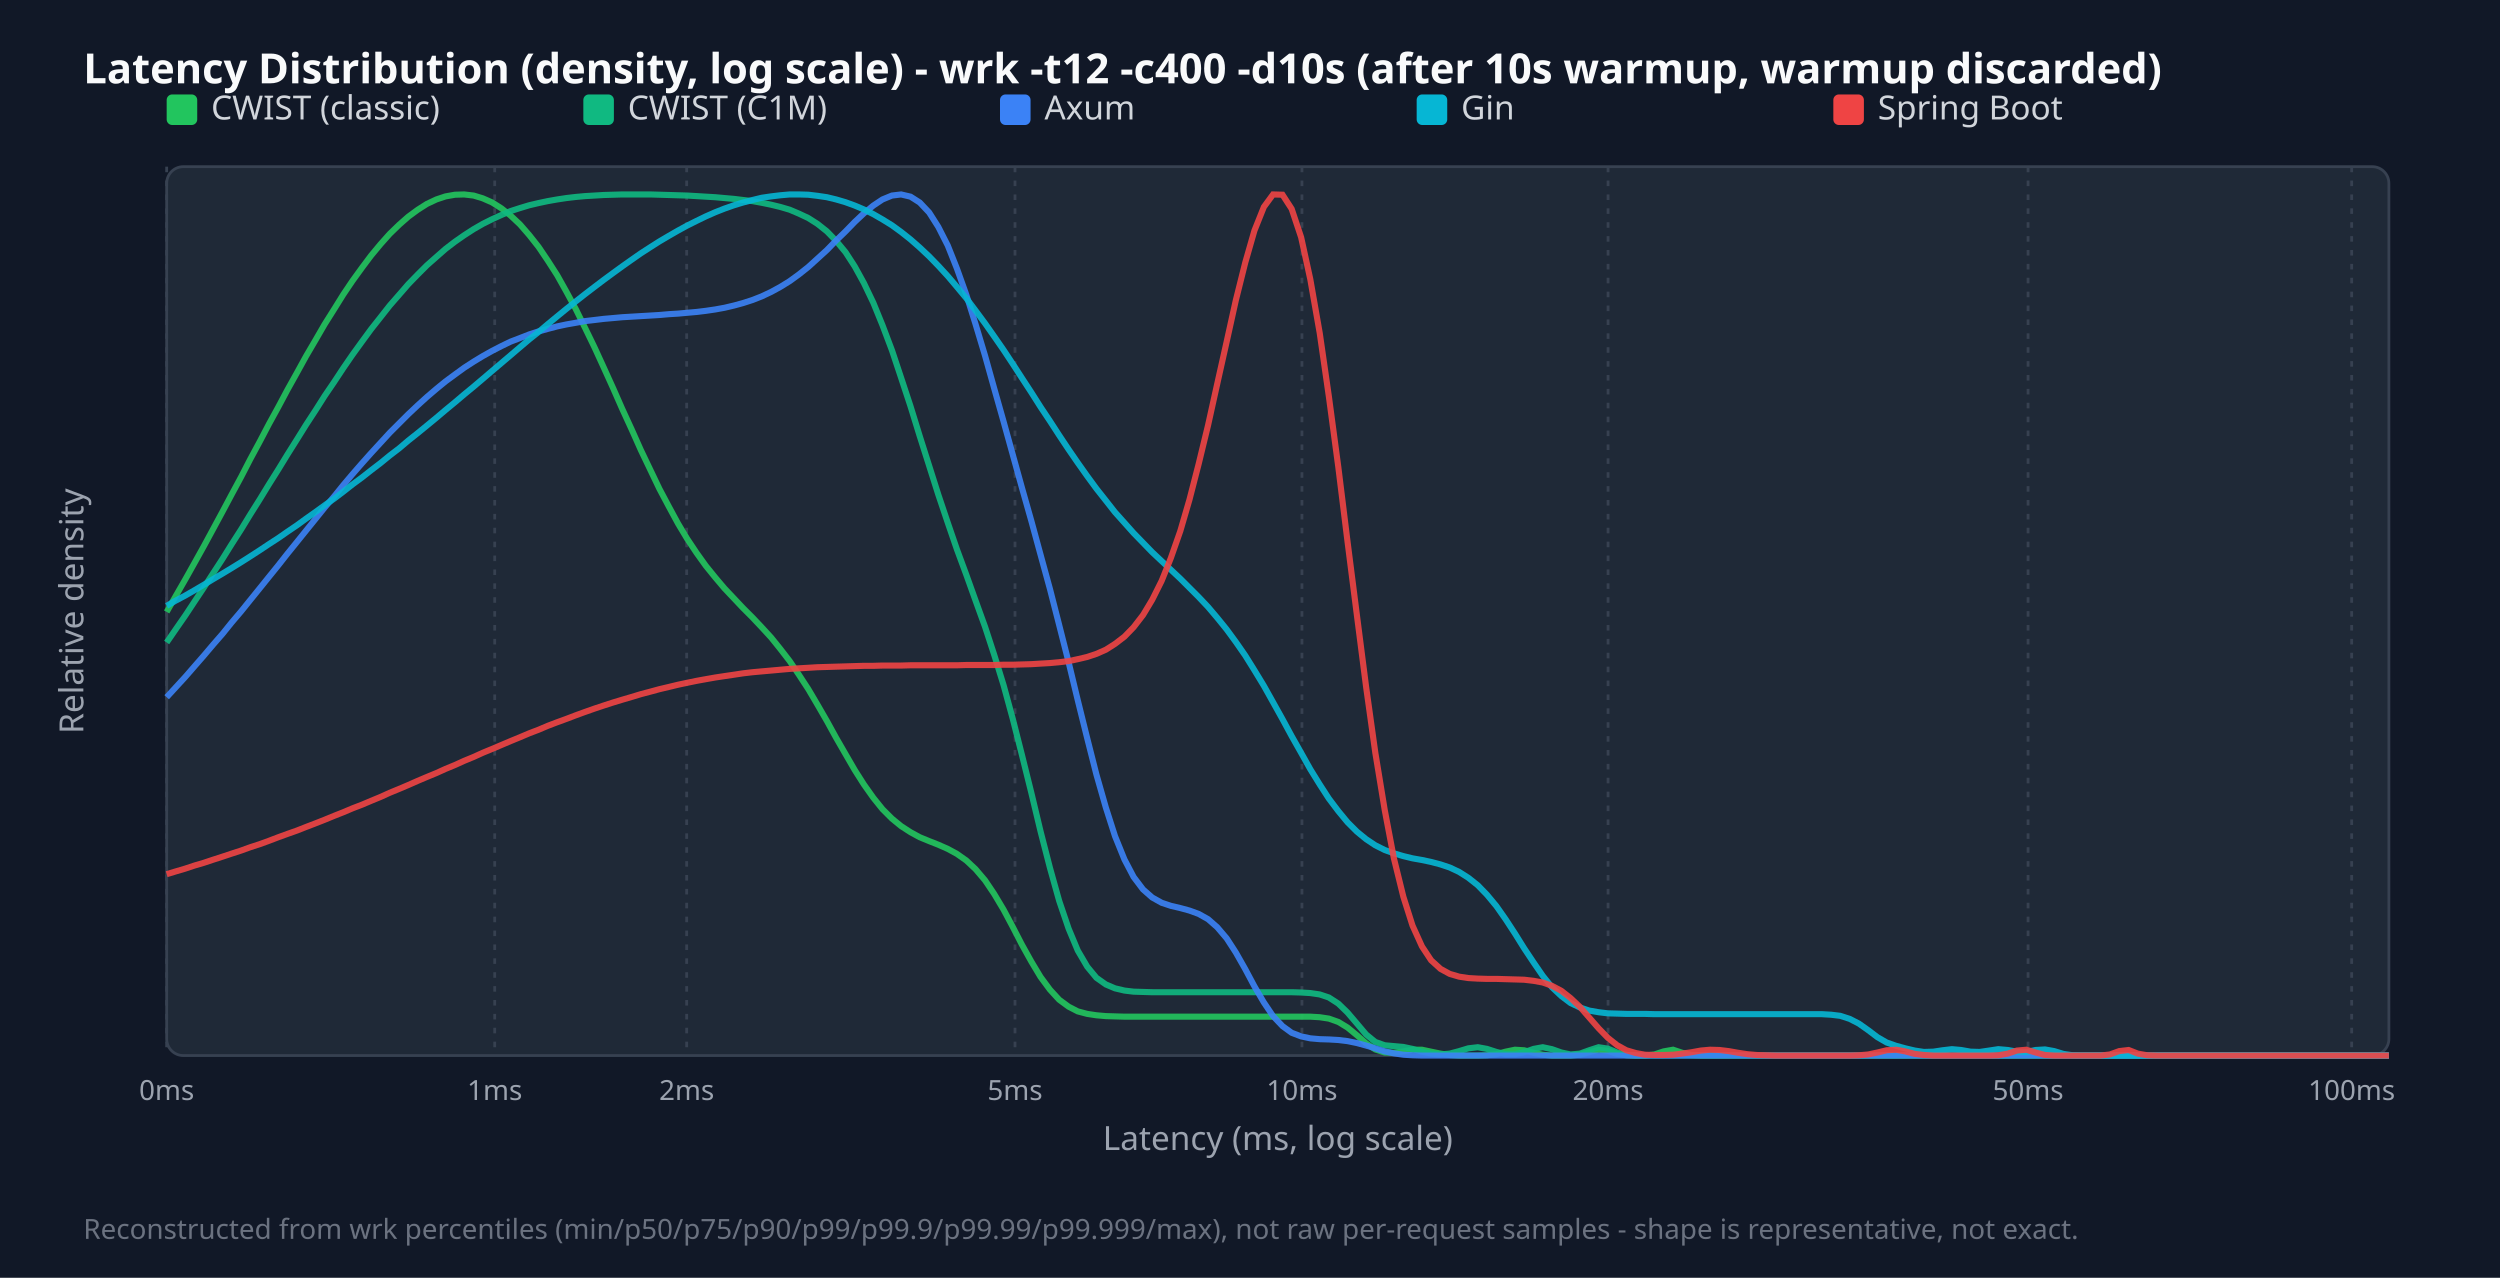
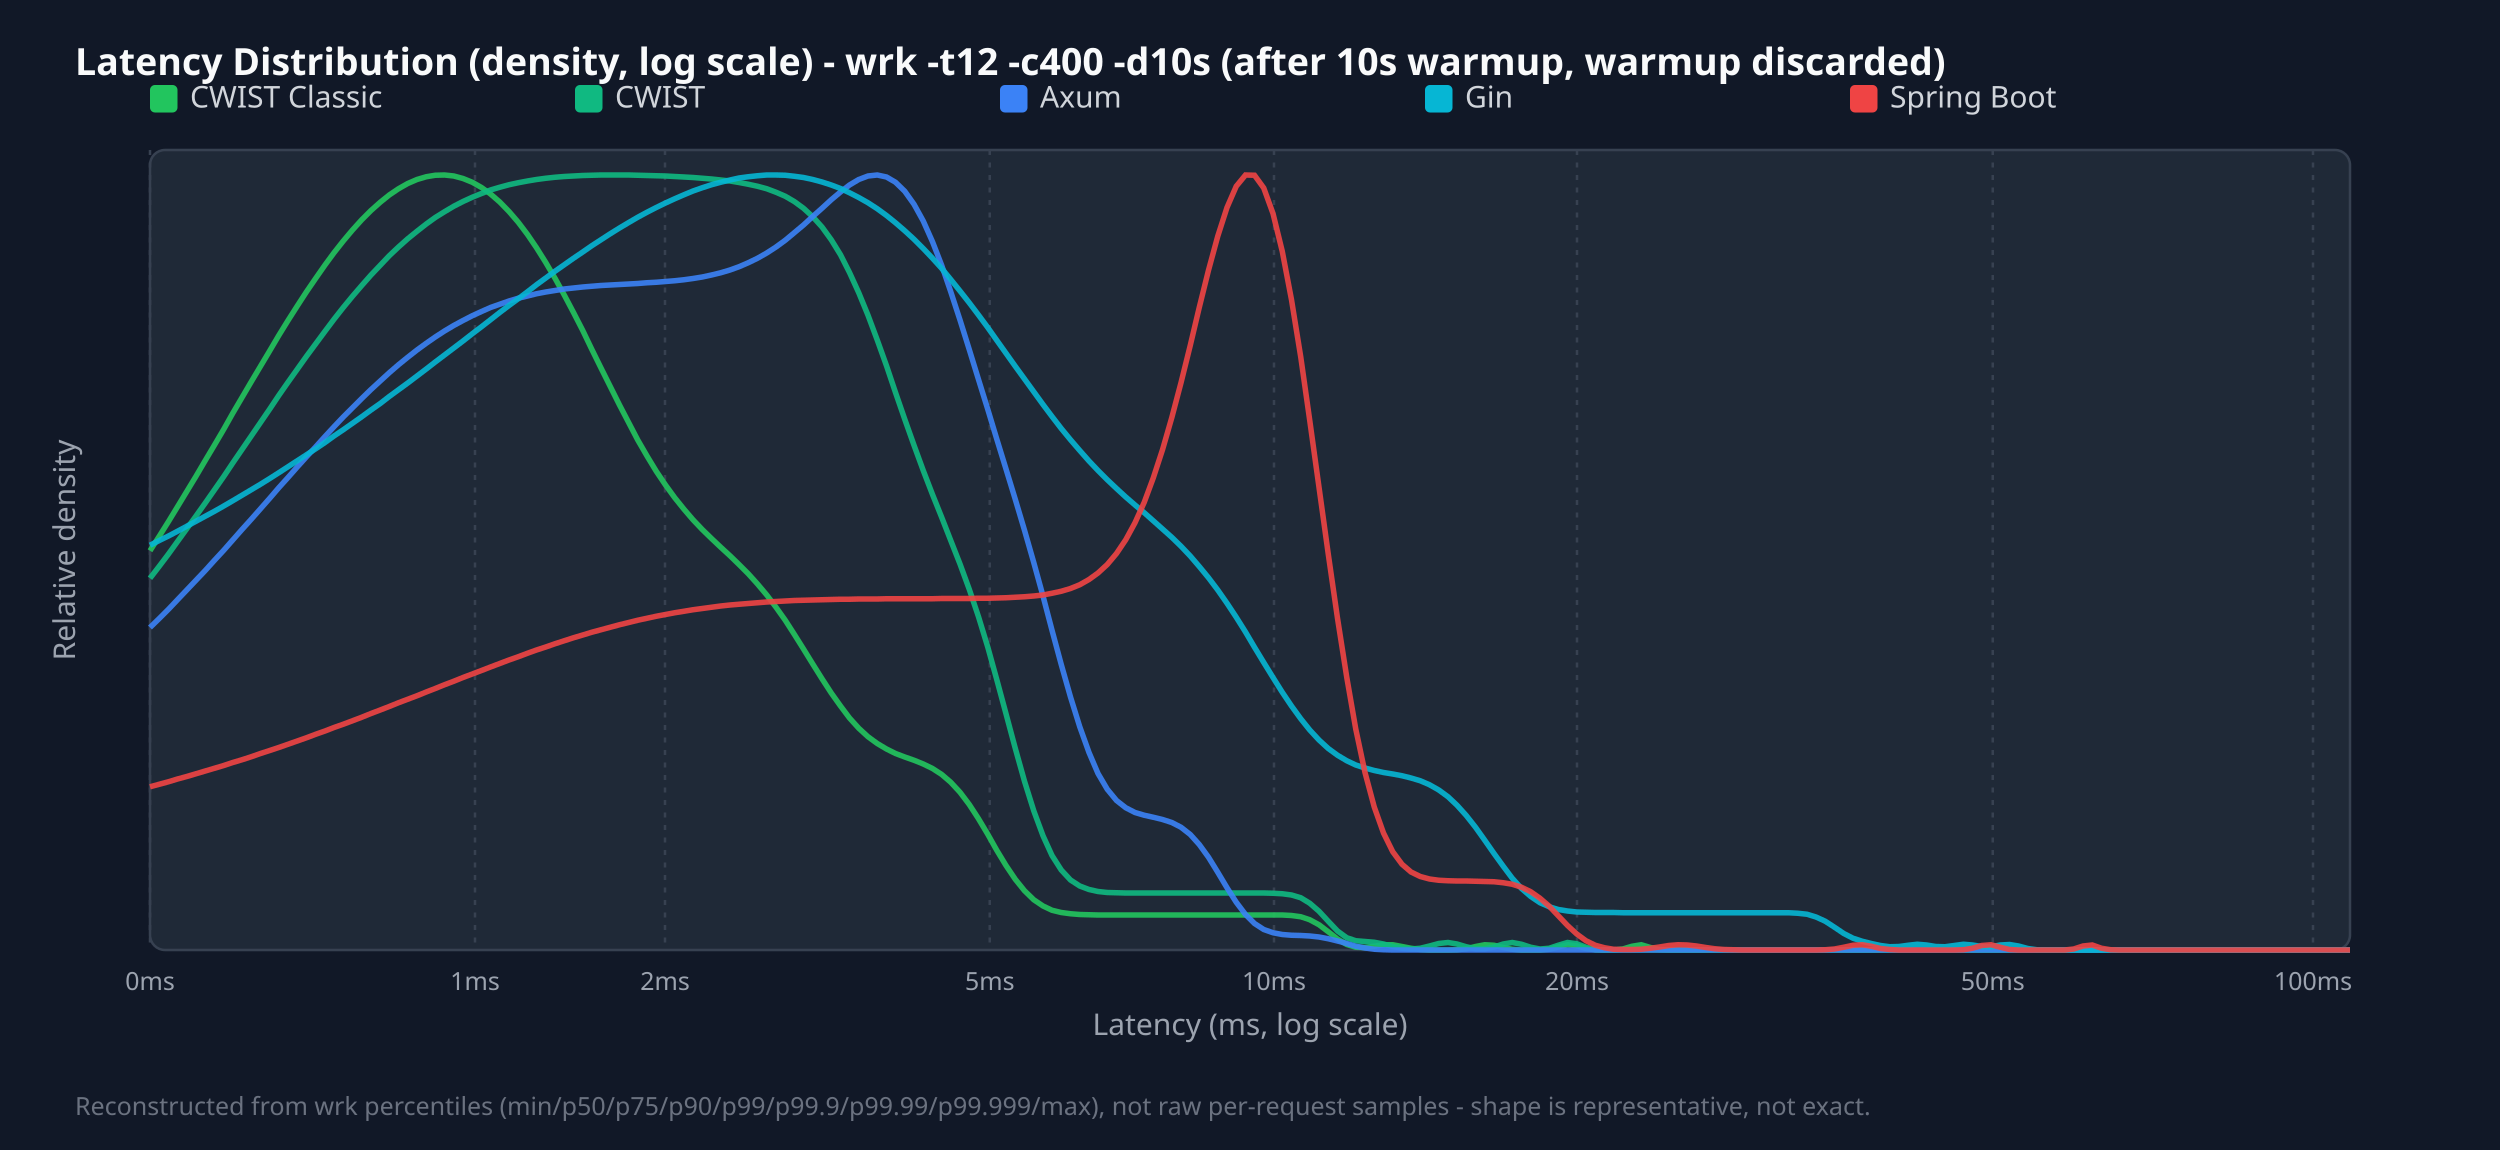
- <svg xmlns="http://www.w3.org/2000/svg" width="900" height="460" viewBox="0 0 900 460">
+ <svg xmlns="http://www.w3.org/2000/svg" width="1000" height="460" viewBox="0 0 1000 460">
  <style>.title{font:15px sans-serif;font-weight:bold;fill:#f9fafb}.legend{font:12px sans-serif;fill:#d1d5db}.tick{font:10px sans-serif;fill:#9ca3af}.axis-label{font:12px sans-serif;fill:#9ca3af}.footer{font:10px sans-serif;fill:#6b7280}</style>
  <rect width="100%" height="100%" fill="#111827" />
  <text x="30" y="30" class="title">Latency Distribution (density, log scale) - wrk -t12 -c400 -d10s (after 10s warmup, warmup discarded)</text>
-   <rect x="60" y="60" width="800" height="320" fill="#1f2937" rx="6" stroke="#374151" />
+   <rect x="60" y="60" width="880" height="320" fill="#1f2937" rx="6" stroke="#374151" />
  <line x1="60.0" y1="60" x2="60.0" y2="380" stroke="#374151" stroke-dasharray="2,3" />
  <text x="60.0" y="396" text-anchor="middle" class="tick">0ms</text>
-   <line x1="178.1" y1="60" x2="178.1" y2="380" stroke="#374151" stroke-dasharray="2,3" />
-   <text x="178.1" y="396" text-anchor="middle" class="tick">1ms</text>
-   <line x1="247.2" y1="60" x2="247.2" y2="380" stroke="#374151" stroke-dasharray="2,3" />
-   <text x="247.2" y="396" text-anchor="middle" class="tick">2ms</text>
-   <line x1="365.4" y1="60" x2="365.4" y2="380" stroke="#374151" stroke-dasharray="2,3" />
-   <text x="365.4" y="396" text-anchor="middle" class="tick">5ms</text>
-   <line x1="468.7" y1="60" x2="468.7" y2="380" stroke="#374151" stroke-dasharray="2,3" />
-   <text x="468.7" y="396" text-anchor="middle" class="tick">10ms</text>
-   <line x1="578.9" y1="60" x2="578.9" y2="380" stroke="#374151" stroke-dasharray="2,3" />
-   <text x="578.9" y="396" text-anchor="middle" class="tick">20ms</text>
-   <line x1="730.1" y1="60" x2="730.1" y2="380" stroke="#374151" stroke-dasharray="2,3" />
-   <text x="730.1" y="396" text-anchor="middle" class="tick">50ms</text>
-   <line x1="846.6" y1="60" x2="846.6" y2="380" stroke="#374151" stroke-dasharray="2,3" />
-   <text x="846.6" y="396" text-anchor="middle" class="tick">100ms</text>
+   <line x1="190.0" y1="60" x2="190.0" y2="380" stroke="#374151" stroke-dasharray="2,3" />
+   <text x="190.0" y="396" text-anchor="middle" class="tick">1ms</text>
+   <line x1="266.0" y1="60" x2="266.0" y2="380" stroke="#374151" stroke-dasharray="2,3" />
+   <text x="266.0" y="396" text-anchor="middle" class="tick">2ms</text>
+   <line x1="395.9" y1="60" x2="395.9" y2="380" stroke="#374151" stroke-dasharray="2,3" />
+   <text x="395.9" y="396" text-anchor="middle" class="tick">5ms</text>
+   <line x1="509.6" y1="60" x2="509.6" y2="380" stroke="#374151" stroke-dasharray="2,3" />
+   <text x="509.6" y="396" text-anchor="middle" class="tick">10ms</text>
+   <line x1="630.8" y1="60" x2="630.8" y2="380" stroke="#374151" stroke-dasharray="2,3" />
+   <text x="630.8" y="396" text-anchor="middle" class="tick">20ms</text>
+   <line x1="797.1" y1="60" x2="797.1" y2="380" stroke="#374151" stroke-dasharray="2,3" />
+   <text x="797.1" y="396" text-anchor="middle" class="tick">50ms</text>
+   <line x1="925.2" y1="60" x2="925.2" y2="380" stroke="#374151" stroke-dasharray="2,3" />
+   <text x="925.2" y="396" text-anchor="middle" class="tick">100ms</text>
  <rect x="60" y="34" width="11" height="11" fill="#22c55e" rx="2" />
-   <text x="76" y="43" class="legend">CWIST (classic)</text>
-   <rect x="210" y="34" width="11" height="11" fill="#10b981" rx="2" />
-   <text x="226" y="43" class="legend">CWIST (C1M)</text>
-   <rect x="360" y="34" width="11" height="11" fill="#3b82f6" rx="2" />
-   <text x="376" y="43" class="legend">Axum</text>
-   <rect x="510" y="34" width="11" height="11" fill="#06b6d4" rx="2" />
-   <text x="526" y="43" class="legend">Gin</text>
-   <rect x="660" y="34" width="11" height="11" fill="#ef4444" rx="2" />
-   <text x="676" y="43" class="legend">Spring Boot</text>
-   <polyline points="60.0,220.3 63.3,214.5 66.7,208.6 70.0,202.7 73.4,196.6 76.7,190.5 80.1,184.2 83.4,178.0 86.8,171.7 90.1,165.3 93.5,159.0 96.8,152.7 100.2,146.5 103.5,140.3 106.9,134.2 110.2,128.2 113.6,122.4 116.9,116.7 120.3,111.3 123.6,106.0 126.9,101.1 130.3,96.4 133.6,92.0 137.0,87.9 140.3,84.2 143.7,80.9 147.0,78.0 150.4,75.5 153.7,73.4 157.1,71.8 160.4,70.7 163.8,70.1 167.1,70.0 170.5,70.4 173.8,71.4 177.2,72.9 180.5,75.0 183.8,77.6 187.2,80.8 190.5,84.6 193.9,88.9 197.2,93.8 200.6,99.1 203.9,105.0 207.3,111.3 210.6,118.0 214.0,125.0 217.3,132.2 220.7,139.7 224.0,147.2 227.4,154.6 230.7,162.0 234.1,169.1 237.4,176.0 240.8,182.4 244.1,188.5 247.4,194.0 250.8,199.1 254.1,203.7 257.5,207.9 260.8,211.8 264.2,215.4 267.5,218.9 270.9,222.3 274.2,225.8 277.6,229.5 280.9,233.6 284.3,238.0 287.6,242.9 291.0,248.1 294.3,253.7 297.7,259.6 301.0,265.6 304.4,271.5 307.7,277.2 311.0,282.4 314.4,287.2 317.7,291.3 321.1,294.7 324.4,297.4 327.8,299.6 331.1,301.4 334.5,302.8 337.8,304.1 341.2,305.6 344.5,307.4 347.9,309.8 351.2,312.9 354.6,316.9 357.9,321.8 361.3,327.5 364.6,333.7 367.9,340.1 371.3,346.2 374.6,351.7 378.0,356.3 381.3,359.9 384.7,362.4 388.0,364.1 391.4,365.0 394.7,365.5 398.1,365.8 401.4,365.9 404.8,366.0 408.1,366.0 411.5,366.0 414.8,366.0 418.2,366.0 421.5,366.0 424.9,366.0 428.2,366.0 431.5,366.0 434.9,366.0 438.2,366.0 441.6,366.0 444.9,366.0 448.3,366.0 451.6,366.0 455.0,366.0 458.3,366.0 461.7,366.0 465.0,366.0 468.4,366.0 471.7,366.0 475.1,366.2 478.4,366.7 481.8,367.9 485.1,369.9 488.5,372.7 491.8,375.6 495.1,377.8 498.5,378.9 501.8,379.0 505.2,378.5 508.5,377.9 511.9,377.9 515.2,378.6 518.6,379.3 521.9,379.8 525.3,380.0 528.6,380.0 532.0,380.0 535.3,379.9 538.7,379.5 542.0,378.6 545.4,377.9 548.7,378.1 552.1,379.0 555.4,379.7 558.7,380.0 562.1,380.0 565.4,380.0 568.8,379.7 572.1,378.8 575.5,377.9 578.8,378.3 582.2,379.4 585.5,379.9 588.9,380.0 592.2,380.0 595.6,379.6 598.9,378.5 602.3,377.9 605.6,379.0 609.0,379.8 612.3,380.0 615.6,380.0 619.0,380.0 622.3,380.0 625.7,380.0 629.0,380.0 632.4,380.0 635.7,380.0 639.1,380.0 642.4,380.0 645.8,380.0 649.1,380.0 652.5,380.0 655.8,380.0 659.2,380.0 662.5,380.0 665.9,380.0 669.2,380.0 672.6,380.0 675.9,380.0 679.2,380.0 682.6,380.0 685.9,380.0 689.3,380.0 692.6,380.0 696.0,380.0 699.3,380.0 702.7,380.0 706.0,380.0 709.4,380.0 712.7,380.0 716.1,380.0 719.4,380.0 722.8,380.0 726.1,380.0 729.5,380.0 732.8,380.0 736.2,380.0 739.5,380.0 742.8,380.0 746.2,380.0 749.5,380.0 752.9,380.0 756.2,380.0 759.6,380.0 762.9,380.0 766.3,380.0 769.6,380.0 773.0,380.0 776.3,380.0 779.7,380.0 783.0,380.0 786.4,380.0 789.7,380.0 793.1,380.0 796.4,380.0 799.7,380.0 803.1,380.0 806.4,380.0 809.8,380.0 813.1,380.0 816.5,380.0 819.8,380.0 823.2,380.0 826.5,380.0 829.9,380.0 833.2,380.0 836.6,380.0 839.9,380.0 843.3,380.0 846.6,380.0 850.0,380.0 853.3,380.0 856.7,380.0 860.0,380.0" fill="none" stroke="#22c55e" stroke-width="2.2" opacity="0.9" />
-   <polyline points="60.0,231.3 63.3,226.5 66.7,221.6 70.0,216.6 73.4,211.5 76.7,206.4 80.1,201.2 83.4,195.9 86.8,190.6 90.1,185.2 93.5,179.8 96.8,174.4 100.2,169.0 103.5,163.6 106.9,158.2 110.2,152.9 113.6,147.7 116.9,142.5 120.3,137.5 123.6,132.5 126.9,127.7 130.3,123.0 133.6,118.5 137.0,114.2 140.3,110.0 143.7,106.1 147.0,102.3 150.4,98.8 153.7,95.5 157.1,92.5 160.4,89.6 163.8,87.0 167.1,84.7 170.5,82.5 173.8,80.6 177.2,78.9 180.5,77.4 183.8,76.0 187.2,74.9 190.5,73.9 193.9,73.1 197.2,72.4 200.6,71.8 203.9,71.3 207.3,70.9 210.6,70.6 214.0,70.4 217.3,70.2 220.7,70.1 224.0,70.0 227.4,70.0 230.7,70.0 234.1,70.0 237.4,70.1 240.8,70.2 244.1,70.3 247.4,70.4 250.8,70.6 254.1,70.8 257.5,71.0 260.8,71.3 264.2,71.6 267.5,72.0 270.9,72.4 274.2,73.0 277.6,73.7 280.9,74.5 284.3,75.5 287.6,76.9 291.0,78.5 294.3,80.6 297.7,83.3 301.0,86.7 304.4,90.8 307.7,95.9 311.0,101.9 314.4,109.0 317.7,117.1 321.1,126.1 324.4,136.0 327.8,146.3 331.1,157.0 334.5,167.7 337.8,178.1 341.2,188.2 344.5,197.8 347.9,207.0 351.2,216.2 354.6,225.6 357.9,235.7 361.3,246.7 364.6,258.8 367.9,271.8 371.3,285.5 374.6,299.3 378.0,312.5 381.3,324.3 384.7,334.3 388.0,342.2 391.4,348.0 394.7,352.0 398.1,354.4 401.4,355.8 404.8,356.6 408.1,357.0 411.5,357.1 414.8,357.2 418.2,357.2 421.5,357.2 424.9,357.2 428.2,357.2 431.5,357.2 434.9,357.2 438.2,357.2 441.6,357.2 444.9,357.2 448.3,357.2 451.6,357.2 455.0,357.2 458.3,357.2 461.7,357.2 465.0,357.2 468.4,357.3 471.7,357.5 475.1,358.0 478.4,359.1 481.8,361.3 485.1,364.5 488.5,368.5 491.8,372.4 495.1,375.1 498.5,376.3 501.8,376.6 505.2,376.9 508.5,377.6 511.9,378.6 515.2,379.3 518.6,379.6 521.9,379.3 525.3,378.4 528.6,377.4 532.0,377.0 535.3,377.6 538.7,378.7 542.0,379.5 545.4,379.5 548.7,378.8 552.1,377.6 555.4,377.0 558.7,377.7 562.1,378.9 565.4,379.6 568.8,379.3 572.1,378.1 575.5,377.0 578.8,377.5 582.2,378.9 585.5,379.8 588.9,380.0 592.2,380.0 595.6,380.0 598.9,380.0 602.3,380.0 605.6,380.0 609.0,380.0 612.3,380.0 615.6,380.0 619.0,380.0 622.3,380.0 625.7,380.0 629.0,380.0 632.4,380.0 635.7,380.0 639.1,380.0 642.4,380.0 645.8,380.0 649.1,380.0 652.5,380.0 655.8,380.0 659.2,380.0 662.5,380.0 665.9,380.0 669.2,380.0 672.6,380.0 675.9,380.0 679.2,380.0 682.6,380.0 685.9,380.0 689.3,380.0 692.6,380.0 696.0,380.0 699.3,380.0 702.7,380.0 706.0,380.0 709.4,380.0 712.7,380.0 716.1,380.0 719.4,380.0 722.8,380.0 726.1,380.0 729.5,380.0 732.8,380.0 736.2,380.0 739.5,380.0 742.8,380.0 746.2,380.0 749.5,380.0 752.9,380.0 756.2,380.0 759.6,380.0 762.9,380.0 766.3,380.0 769.6,380.0 773.0,380.0 776.3,380.0 779.7,380.0 783.0,380.0 786.4,380.0 789.7,380.0 793.1,380.0 796.4,380.0 799.7,380.0 803.1,380.0 806.4,380.0 809.8,380.0 813.1,380.0 816.5,380.0 819.8,380.0 823.2,380.0 826.5,380.0 829.9,380.0 833.2,380.0 836.6,380.0 839.9,380.0 843.3,380.0 846.6,380.0 850.0,380.0 853.3,380.0 856.7,380.0 860.0,380.0" fill="none" stroke="#10b981" stroke-width="2.2" opacity="0.9" />
-   <polyline points="60.0,251.0 63.3,247.4 66.7,243.7 70.0,239.9 73.4,236.0 76.7,232.1 80.1,228.2 83.4,224.1 86.8,220.1 90.1,216.0 93.5,211.8 96.8,207.7 100.2,203.5 103.5,199.3 106.9,195.1 110.2,191.0 113.6,186.8 116.9,182.7 120.3,178.7 123.6,174.6 126.9,170.7 130.3,166.8 133.6,163.1 137.0,159.4 140.3,155.8 143.7,152.4 147.0,149.1 150.4,145.9 153.7,142.9 157.1,140.0 160.4,137.3 163.8,134.8 167.1,132.4 170.5,130.2 173.8,128.2 177.2,126.3 180.5,124.6 183.8,123.0 187.2,121.7 190.5,120.4 193.9,119.3 197.2,118.4 200.6,117.5 203.9,116.8 207.3,116.2 210.6,115.6 214.0,115.2 217.3,114.8 220.7,114.5 224.0,114.2 227.4,114.0 230.7,113.8 234.1,113.6 237.4,113.4 240.8,113.1 244.1,112.9 247.4,112.6 250.8,112.3 254.1,111.9 257.5,111.4 260.8,110.8 264.2,110.0 267.5,109.1 270.9,108.0 274.2,106.7 277.6,105.1 280.9,103.3 284.3,101.2 287.6,98.8 291.0,96.1 294.3,93.1 297.7,90.0 301.0,86.6 304.4,83.3 307.7,79.9 311.0,76.8 314.4,74.0 317.7,71.8 321.1,70.4 324.4,70.0 327.8,70.8 331.1,72.9 334.5,76.5 337.8,81.7 341.2,88.4 344.5,96.7 347.9,106.2 351.2,116.7 354.6,128.0 357.9,139.8 361.3,151.8 364.6,163.7 367.9,175.6 371.3,187.6 374.6,199.7 378.0,212.1 381.3,225.0 384.7,238.4 388.0,252.1 391.4,265.8 394.7,278.8 398.1,290.7 401.4,301.0 404.8,309.4 408.1,315.7 411.5,320.2 414.8,323.1 418.2,325.0 421.5,326.1 424.9,326.9 428.2,327.8 431.5,329.0 434.9,330.9 438.2,333.8 441.6,337.8 444.9,342.9 448.3,348.9 451.6,355.1 455.0,360.9 458.3,365.8 461.7,369.4 465.0,371.8 468.4,373.1 471.7,373.8 475.1,374.1 478.4,374.2 481.8,374.4 485.1,374.8 488.5,375.5 491.8,376.4 495.1,377.4 498.5,378.5 501.8,379.2 505.2,379.7 508.5,379.9 511.9,380.0 515.2,380.0 518.6,380.0 521.9,380.0 525.3,380.0 528.6,380.0 532.0,380.0 535.3,380.0 538.7,380.0 542.0,380.0 545.4,380.0 548.7,380.0 552.1,380.0 555.4,380.0 558.7,380.0 562.1,380.0 565.4,380.0 568.8,380.0 572.1,380.0 575.5,380.0 578.8,380.0 582.2,380.0 585.5,380.0 588.9,380.0 592.2,380.0 595.6,380.0 598.9,380.0 602.3,380.0 605.6,380.0 609.0,380.0 612.3,380.0 615.6,380.0 619.0,380.0 622.3,380.0 625.7,380.0 629.0,380.0 632.4,380.0 635.7,380.0 639.1,380.0 642.4,380.0 645.8,380.0 649.1,380.0 652.5,380.0 655.8,380.0 659.2,380.0 662.5,380.0 665.9,380.0 669.2,380.0 672.6,380.0 675.9,380.0 679.2,380.0 682.6,380.0 685.9,380.0 689.3,380.0 692.6,380.0 696.0,380.0 699.3,380.0 702.7,380.0 706.0,380.0 709.4,380.0 712.7,380.0 716.1,380.0 719.4,380.0 722.8,380.0 726.1,380.0 729.5,380.0 732.8,380.0 736.2,380.0 739.5,380.0 742.8,380.0 746.2,380.0 749.5,380.0 752.9,380.0 756.2,380.0 759.6,380.0 762.9,380.0 766.3,380.0 769.6,380.0 773.0,380.0 776.3,380.0 779.7,380.0 783.0,380.0 786.4,380.0 789.7,380.0 793.1,380.0 796.4,380.0 799.7,380.0 803.1,380.0 806.4,380.0 809.8,380.0 813.1,380.0 816.5,380.0 819.8,380.0 823.2,380.0 826.5,380.0 829.9,380.0 833.2,380.0 836.6,380.0 839.9,380.0 843.3,380.0 846.6,380.0 850.0,380.0 853.3,380.0 856.7,380.0 860.0,380.0" fill="none" stroke="#3b82f6" stroke-width="2.2" opacity="0.9" />
-   <polyline points="60.0,218.1 63.3,216.2 66.7,214.4 70.0,212.5 73.4,210.5 76.7,208.5 80.1,206.5 83.4,204.5 86.8,202.4 90.1,200.3 93.5,198.1 96.8,195.9 100.2,193.7 103.5,191.4 106.9,189.1 110.2,186.7 113.6,184.3 116.9,181.9 120.3,179.5 123.6,177.0 126.9,174.4 130.3,171.9 133.6,169.3 137.0,166.7 140.3,164.0 143.7,161.4 147.0,158.6 150.4,155.9 153.7,153.2 157.1,150.4 160.4,147.6 163.8,144.8 167.1,142.0 170.5,139.2 173.8,136.4 177.2,133.5 180.5,130.7 183.8,127.9 187.2,125.0 190.5,122.2 193.9,119.5 197.2,116.7 200.6,113.9 203.9,111.2 207.3,108.5 210.6,105.9 214.0,103.3 217.3,100.8 220.7,98.3 224.0,95.9 227.4,93.5 230.7,91.2 234.1,89.0 237.4,86.9 240.8,84.9 244.1,83.0 247.4,81.2 250.8,79.5 254.1,77.9 257.5,76.4 260.8,75.1 264.2,73.9 267.5,72.9 270.9,72.0 274.2,71.2 277.6,70.7 280.9,70.3 284.3,70.0 287.6,70.0 291.0,70.1 294.3,70.5 297.7,71.0 301.0,71.8 304.4,72.8 307.7,74.0 311.0,75.4 314.4,77.1 317.7,79.0 321.1,81.1 324.4,83.5 327.8,86.2 331.1,89.1 334.5,92.3 337.8,95.7 341.2,99.4 344.5,103.3 347.9,107.4 351.2,111.8 354.6,116.4 357.9,121.1 361.3,126.0 364.6,131.0 367.9,136.1 371.3,141.3 374.6,146.5 378.0,151.6 381.3,156.7 384.7,161.8 388.0,166.6 391.4,171.4 394.7,175.9 398.1,180.2 401.4,184.4 404.8,188.2 408.1,191.9 411.5,195.4 414.8,198.8 418.2,202.0 421.5,205.1 424.9,208.3 428.2,211.6 431.5,214.9 434.9,218.5 438.2,222.4 441.6,226.6 444.9,231.1 448.3,236.0 451.6,241.3 455.0,246.9 458.3,252.8 461.7,258.9 465.0,265.0 468.4,271.0 471.7,276.9 475.1,282.4 478.4,287.5 481.8,292.0 485.1,296.0 488.5,299.4 491.8,302.1 495.1,304.3 498.5,306.0 501.8,307.2 505.2,308.2 508.5,309.0 511.9,309.6 515.2,310.3 518.6,311.2 521.9,312.3 525.3,313.9 528.6,316.0 532.0,318.7 535.3,322.1 538.7,326.2 542.0,330.9 545.4,336.1 548.7,341.4 552.1,346.5 555.4,351.3 558.7,355.4 562.1,358.6 565.4,361.1 568.8,362.7 572.1,363.8 575.5,364.4 578.8,364.8 582.2,364.9 585.5,365.0 588.9,365.0 592.2,365.0 595.6,365.1 598.9,365.1 602.3,365.1 605.6,365.1 609.0,365.1 612.3,365.1 615.6,365.1 619.0,365.1 622.3,365.1 625.7,365.1 629.0,365.1 632.4,365.1 635.7,365.1 639.1,365.1 642.4,365.1 645.8,365.1 649.1,365.1 652.5,365.1 655.8,365.1 659.2,365.3 662.5,365.7 665.9,366.8 669.2,368.5 672.6,370.9 675.9,373.4 679.2,375.3 682.6,376.5 685.9,377.4 689.3,378.2 692.6,378.7 696.0,378.6 699.3,378.1 702.7,377.7 706.0,378.0 709.4,378.6 712.7,378.7 716.1,378.2 719.4,377.7 722.8,378.0 726.1,378.6 729.5,378.7 732.8,378.0 736.2,377.8 739.5,378.4 742.8,379.4 746.2,379.9 749.5,380.0 752.9,380.0 756.2,380.0 759.6,380.0 762.9,380.0 766.3,380.0 769.6,380.0 773.0,380.0 776.3,380.0 779.7,380.0 783.0,380.0 786.4,380.0 789.7,380.0 793.1,380.0 796.4,380.0 799.7,380.0 803.1,380.0 806.4,380.0 809.8,380.0 813.1,380.0 816.5,380.0 819.8,380.0 823.2,380.0 826.5,380.0 829.9,380.0 833.2,380.0 836.6,380.0 839.9,380.0 843.3,380.0 846.6,380.0 850.0,380.0 853.3,380.0 856.7,380.0 860.0,380.0" fill="none" stroke="#06b6d4" stroke-width="2.2" opacity="0.9" />
-   <polyline points="60.0,314.7 63.3,313.7 66.7,312.7 70.0,311.6 73.4,310.6 76.7,309.5 80.1,308.4 83.4,307.3 86.8,306.2 90.1,305.0 93.5,303.9 96.8,302.7 100.2,301.4 103.5,300.2 106.9,299.0 110.2,297.7 113.6,296.4 116.9,295.1 120.3,293.7 123.6,292.4 126.9,291.0 130.3,289.7 133.6,288.3 137.0,286.9 140.3,285.4 143.7,284.0 147.0,282.6 150.4,281.1 153.7,279.7 157.1,278.3 160.4,276.8 163.8,275.4 167.1,273.9 170.5,272.5 173.8,271.0 177.2,269.6 180.5,268.2 183.8,266.8 187.2,265.4 190.5,264.0 193.9,262.7 197.2,261.3 200.6,260.0 203.9,258.8 207.3,257.5 210.6,256.3 214.0,255.1 217.3,254.0 220.7,252.9 224.0,251.9 227.4,250.9 230.7,249.9 234.1,249.0 237.4,248.1 240.8,247.3 244.1,246.5 247.4,245.8 250.8,245.1 254.1,244.5 257.5,243.9 260.8,243.4 264.2,242.9 267.5,242.4 270.9,242.0 274.2,241.7 277.6,241.4 280.9,241.1 284.3,240.8 287.6,240.6 291.0,240.4 294.3,240.2 297.7,240.1 301.0,240.0 304.4,239.9 307.7,239.8 311.0,239.7 314.4,239.7 317.7,239.6 321.1,239.6 324.4,239.6 327.8,239.5 331.1,239.5 334.5,239.5 337.8,239.5 341.2,239.5 344.5,239.5 347.9,239.4 351.2,239.4 354.6,239.4 357.9,239.4 361.3,239.3 364.6,239.3 367.9,239.2 371.3,239.1 374.6,238.9 378.0,238.7 381.3,238.4 384.7,238.0 388.0,237.3 391.4,236.5 394.7,235.4 398.1,233.9 401.4,231.8 404.8,229.2 408.1,225.8 411.5,221.4 414.8,215.9 418.2,209.1 421.5,200.9 424.9,191.2 428.2,179.9 431.5,167.1 434.9,153.1 438.2,138.2 441.6,123.0 444.9,108.1 448.3,94.5 451.6,83.0 455.0,74.5 458.3,70.0 461.7,70.1 465.0,75.2 468.4,85.4 471.7,100.5 475.1,119.9 478.4,142.8 481.8,168.2 485.1,194.9 488.5,221.6 491.8,247.3 495.1,270.9 498.5,291.6 501.8,309.0 505.2,322.8 508.5,333.2 511.9,340.7 515.2,345.7 518.6,348.8 521.9,350.6 525.3,351.6 528.6,352.1 532.0,352.3 535.3,352.4 538.7,352.4 542.0,352.5 545.4,352.6 548.7,352.7 552.1,353.1 555.4,353.7 558.7,354.9 562.1,356.7 565.4,359.3 568.8,362.5 572.1,366.3 575.5,370.2 578.8,373.6 582.2,376.3 585.5,378.1 588.9,379.1 592.2,379.7 595.6,379.8 598.9,379.8 602.3,379.7 605.6,379.3 609.0,378.8 612.3,378.2 615.6,377.9 619.0,378.0 622.3,378.4 625.7,379.0 629.0,379.5 632.4,379.8 635.7,379.9 639.1,380.0 642.4,380.0 645.8,380.0 649.1,380.0 652.5,380.0 655.8,380.0 659.2,380.0 662.5,380.0 665.9,380.0 669.2,379.9 672.6,379.6 675.9,378.9 679.2,378.1 682.6,377.9 685.9,378.5 689.3,379.4 692.6,379.8 696.0,380.0 699.3,380.0 702.7,380.0 706.0,380.0 709.4,380.0 712.7,380.0 716.1,380.0 719.4,379.9 722.8,379.3 726.1,378.2 729.5,377.9 732.8,378.9 736.2,379.8 739.5,380.0 742.8,380.0 746.2,380.0 749.5,380.0 752.9,380.0 756.2,380.0 759.6,379.6 762.9,378.4 766.3,378.0 769.6,379.3 773.0,379.9 776.3,380.0 779.7,380.0 783.0,380.0 786.4,380.0 789.7,380.0 793.1,380.0 796.4,380.0 799.7,380.0 803.1,380.0 806.4,380.0 809.8,380.0 813.1,380.0 816.5,380.0 819.8,380.0 823.2,380.0 826.5,380.0 829.9,380.0 833.2,380.0 836.6,380.0 839.9,380.0 843.3,380.0 846.6,380.0 850.0,380.0 853.3,380.0 856.7,380.0 860.0,380.0" fill="none" stroke="#ef4444" stroke-width="2.2" opacity="0.9" />
-   <text x="460" y="414" text-anchor="middle" class="axis-label">Latency (ms, log scale)</text>
+   <text x="76" y="43" class="legend">CWIST Classic</text>
+   <rect x="230" y="34" width="11" height="11" fill="#10b981" rx="2" />
+   <text x="246" y="43" class="legend">CWIST</text>
+   <rect x="400" y="34" width="11" height="11" fill="#3b82f6" rx="2" />
+   <text x="416" y="43" class="legend">Axum</text>
+   <rect x="570" y="34" width="11" height="11" fill="#06b6d4" rx="2" />
+   <text x="586" y="43" class="legend">Gin</text>
+   <rect x="740" y="34" width="11" height="11" fill="#ef4444" rx="2" />
+   <text x="756" y="43" class="legend">Spring Boot</text>
+   <polyline points="60.0,220.3 63.7,214.5 67.4,208.6 71.0,202.7 74.7,196.6 78.4,190.5 82.1,184.2 85.8,178.0 89.5,171.7 93.1,165.3 96.8,159.0 100.5,152.7 104.2,146.5 107.9,140.3 111.5,134.2 115.2,128.2 118.9,122.4 122.6,116.7 126.3,111.3 130.0,106.0 133.6,101.1 137.3,96.4 141.0,92.0 144.7,87.9 148.4,84.2 152.1,80.9 155.7,78.0 159.4,75.5 163.1,73.4 166.8,71.8 170.5,70.7 174.1,70.1 177.8,70.0 181.5,70.4 185.2,71.4 188.9,72.9 192.6,75.0 196.2,77.6 199.9,80.8 203.6,84.6 207.3,88.9 211.0,93.8 214.6,99.1 218.3,105.0 222.0,111.3 225.7,118.0 229.4,125.0 233.1,132.2 236.7,139.7 240.4,147.2 244.1,154.6 247.8,162.0 251.5,169.1 255.1,176.0 258.8,182.4 262.5,188.5 266.2,194.0 269.9,199.1 273.6,203.7 277.2,207.9 280.9,211.8 284.6,215.4 288.3,218.9 292.0,222.3 295.6,225.8 299.3,229.5 303.0,233.6 306.7,238.0 310.4,242.9 314.1,248.1 317.7,253.7 321.4,259.6 325.1,265.6 328.8,271.5 332.5,277.2 336.2,282.4 339.8,287.2 343.5,291.3 347.2,294.7 350.9,297.4 354.6,299.6 358.2,301.4 361.9,302.8 365.6,304.1 369.3,305.6 373.0,307.4 376.7,309.8 380.3,312.9 384.0,316.9 387.7,321.8 391.4,327.5 395.1,333.7 398.7,340.1 402.4,346.2 406.1,351.7 409.8,356.3 413.5,359.9 417.2,362.4 420.8,364.1 424.5,365.0 428.2,365.5 431.9,365.8 435.6,365.9 439.2,366.0 442.9,366.0 446.6,366.0 450.3,366.0 454.0,366.0 457.7,366.0 461.3,366.0 465.0,366.0 468.7,366.0 472.4,366.0 476.1,366.0 479.7,366.0 483.4,366.0 487.1,366.0 490.8,366.0 494.5,366.0 498.2,366.0 501.8,366.0 505.5,366.0 509.2,366.0 512.9,366.0 516.6,366.2 520.3,366.7 523.9,367.9 527.6,369.9 531.3,372.7 535.0,375.6 538.7,377.8 542.3,378.9 546.0,379.0 549.7,378.5 553.4,377.9 557.1,377.9 560.8,378.6 564.4,379.3 568.1,379.8 571.8,380.0 575.5,380.0 579.2,380.0 582.8,379.9 586.5,379.5 590.2,378.6 593.9,377.9 597.6,378.1 601.3,379.0 604.9,379.7 608.6,380.0 612.3,380.0 616.0,380.0 619.7,379.7 623.3,378.8 627.0,377.9 630.7,378.3 634.4,379.4 638.1,379.9 641.8,380.0 645.4,380.0 649.1,379.6 652.8,378.5 656.5,377.9 660.2,379.0 663.8,379.8 667.5,380.0 671.2,380.0 674.9,380.0 678.6,380.0 682.3,380.0 685.9,380.0 689.6,380.0 693.3,380.0 697.0,380.0 700.7,380.0 704.4,380.0 708.0,380.0 711.7,380.0 715.4,380.0 719.1,380.0 722.8,380.0 726.4,380.0 730.1,380.0 733.8,380.0 737.5,380.0 741.2,380.0 744.9,380.0 748.5,380.0 752.2,380.0 755.9,380.0 759.6,380.0 763.3,380.0 766.9,380.0 770.6,380.0 774.3,380.0 778.0,380.0 781.7,380.0 785.4,380.0 789.0,380.0 792.7,380.0 796.4,380.0 800.1,380.0 803.8,380.0 807.4,380.0 811.1,380.0 814.8,380.0 818.5,380.0 822.2,380.0 825.9,380.0 829.5,380.0 833.2,380.0 836.9,380.0 840.6,380.0 844.3,380.0 847.9,380.0 851.6,380.0 855.3,380.0 859.0,380.0 862.7,380.0 866.4,380.0 870.0,380.0 873.7,380.0 877.4,380.0 881.1,380.0 884.8,380.0 888.5,380.0 892.1,380.0 895.8,380.0 899.5,380.0 903.2,380.0 906.9,380.0 910.5,380.0 914.2,380.0 917.9,380.0 921.6,380.0 925.3,380.0 929.0,380.0 932.6,380.0 936.3,380.0 940.0,380.0" fill="none" stroke="#22c55e" stroke-width="2.2" opacity="0.9" />
+   <polyline points="60.0,231.3 63.7,226.5 67.4,221.6 71.0,216.6 74.7,211.5 78.4,206.4 82.1,201.2 85.8,195.9 89.5,190.6 93.1,185.2 96.8,179.8 100.5,174.4 104.2,169.0 107.9,163.6 111.5,158.2 115.2,152.9 118.9,147.7 122.6,142.5 126.3,137.5 130.0,132.5 133.6,127.7 137.3,123.0 141.0,118.5 144.7,114.2 148.4,110.0 152.1,106.1 155.7,102.3 159.4,98.8 163.1,95.5 166.8,92.5 170.5,89.6 174.1,87.0 177.8,84.7 181.5,82.5 185.2,80.6 188.9,78.9 192.6,77.4 196.2,76.0 199.9,74.9 203.6,73.9 207.3,73.1 211.0,72.4 214.6,71.8 218.3,71.3 222.0,70.9 225.7,70.6 229.4,70.4 233.1,70.2 236.7,70.1 240.4,70.0 244.1,70.0 247.8,70.0 251.5,70.0 255.1,70.1 258.8,70.2 262.5,70.3 266.2,70.4 269.9,70.6 273.6,70.8 277.2,71.0 280.9,71.3 284.6,71.6 288.3,72.0 292.0,72.4 295.6,73.0 299.3,73.7 303.0,74.5 306.7,75.5 310.4,76.9 314.1,78.5 317.7,80.6 321.4,83.3 325.1,86.7 328.8,90.8 332.5,95.9 336.2,101.9 339.8,109.0 343.5,117.1 347.2,126.1 350.9,136.0 354.6,146.3 358.2,157.0 361.9,167.7 365.6,178.1 369.3,188.2 373.0,197.8 376.7,207.0 380.3,216.2 384.0,225.6 387.7,235.7 391.4,246.7 395.1,258.8 398.7,271.8 402.4,285.5 406.1,299.3 409.8,312.5 413.5,324.3 417.2,334.3 420.8,342.2 424.5,348.0 428.2,352.0 431.9,354.4 435.6,355.8 439.2,356.6 442.9,357.0 446.6,357.1 450.3,357.2 454.0,357.2 457.7,357.2 461.3,357.2 465.0,357.2 468.7,357.2 472.4,357.2 476.1,357.2 479.7,357.2 483.4,357.2 487.1,357.2 490.8,357.2 494.5,357.2 498.2,357.2 501.8,357.2 505.5,357.2 509.2,357.3 512.9,357.5 516.6,358.0 520.3,359.1 523.9,361.3 527.6,364.5 531.3,368.5 535.0,372.4 538.7,375.1 542.3,376.3 546.0,376.6 549.7,376.9 553.4,377.6 557.1,378.6 560.8,379.3 564.4,379.6 568.1,379.3 571.8,378.4 575.5,377.4 579.2,377.0 582.8,377.6 586.5,378.7 590.2,379.5 593.9,379.5 597.6,378.8 601.3,377.6 604.9,377.0 608.6,377.7 612.3,378.9 616.0,379.6 619.7,379.3 623.3,378.1 627.0,377.0 630.7,377.5 634.4,378.9 638.1,379.8 641.8,380.0 645.4,380.0 649.1,380.0 652.8,380.0 656.5,380.0 660.2,380.0 663.8,380.0 667.5,380.0 671.2,380.0 674.9,380.0 678.6,380.0 682.3,380.0 685.9,380.0 689.6,380.0 693.3,380.0 697.0,380.0 700.7,380.0 704.4,380.0 708.0,380.0 711.7,380.0 715.4,380.0 719.1,380.0 722.8,380.0 726.4,380.0 730.1,380.0 733.8,380.0 737.5,380.0 741.2,380.0 744.9,380.0 748.5,380.0 752.2,380.0 755.9,380.0 759.6,380.0 763.3,380.0 766.9,380.0 770.6,380.0 774.3,380.0 778.0,380.0 781.7,380.0 785.4,380.0 789.0,380.0 792.7,380.0 796.4,380.0 800.1,380.0 803.8,380.0 807.4,380.0 811.1,380.0 814.8,380.0 818.5,380.0 822.2,380.0 825.9,380.0 829.5,380.0 833.2,380.0 836.9,380.0 840.6,380.0 844.3,380.0 847.9,380.0 851.6,380.0 855.3,380.0 859.0,380.0 862.7,380.0 866.4,380.0 870.0,380.0 873.7,380.0 877.4,380.0 881.1,380.0 884.8,380.0 888.5,380.0 892.1,380.0 895.8,380.0 899.5,380.0 903.2,380.0 906.9,380.0 910.5,380.0 914.2,380.0 917.9,380.0 921.6,380.0 925.3,380.0 929.0,380.0 932.6,380.0 936.3,380.0 940.0,380.0" fill="none" stroke="#10b981" stroke-width="2.2" opacity="0.9" />
+   <polyline points="60.0,251.0 63.7,247.4 67.4,243.7 71.0,239.9 74.7,236.0 78.4,232.1 82.1,228.2 85.8,224.1 89.5,220.1 93.1,216.0 96.8,211.8 100.5,207.7 104.2,203.5 107.9,199.3 111.5,195.1 115.2,191.0 118.9,186.8 122.6,182.7 126.3,178.7 130.0,174.6 133.6,170.7 137.3,166.8 141.0,163.1 144.7,159.4 148.4,155.8 152.1,152.4 155.7,149.1 159.4,145.9 163.1,142.9 166.8,140.0 170.5,137.3 174.1,134.8 177.8,132.4 181.5,130.2 185.2,128.2 188.9,126.3 192.6,124.6 196.2,123.0 199.9,121.7 203.6,120.4 207.3,119.3 211.0,118.4 214.6,117.5 218.3,116.8 222.0,116.2 225.7,115.6 229.4,115.2 233.1,114.8 236.7,114.5 240.4,114.2 244.1,114.0 247.8,113.8 251.5,113.6 255.1,113.4 258.8,113.1 262.5,112.9 266.2,112.6 269.9,112.3 273.6,111.9 277.2,111.4 280.9,110.8 284.6,110.0 288.3,109.1 292.0,108.0 295.6,106.7 299.3,105.1 303.0,103.3 306.7,101.2 310.4,98.8 314.1,96.1 317.7,93.1 321.4,90.0 325.1,86.6 328.8,83.3 332.5,79.9 336.2,76.8 339.8,74.0 343.5,71.8 347.2,70.4 350.9,70.0 354.6,70.8 358.2,72.9 361.9,76.5 365.6,81.7 369.3,88.4 373.0,96.7 376.7,106.2 380.3,116.7 384.0,128.0 387.7,139.8 391.4,151.8 395.1,163.7 398.7,175.6 402.4,187.6 406.1,199.7 409.8,212.1 413.5,225.0 417.2,238.4 420.8,252.1 424.5,265.8 428.2,278.8 431.9,290.7 435.6,301.0 439.2,309.4 442.9,315.7 446.6,320.2 450.3,323.1 454.0,325.0 457.7,326.1 461.3,326.9 465.0,327.8 468.7,329.0 472.4,330.9 476.1,333.8 479.7,337.8 483.4,342.9 487.1,348.9 490.8,355.1 494.5,360.9 498.2,365.8 501.8,369.4 505.5,371.8 509.2,373.1 512.9,373.8 516.6,374.1 520.3,374.2 523.9,374.4 527.6,374.8 531.3,375.5 535.0,376.4 538.7,377.4 542.3,378.5 546.0,379.2 549.7,379.7 553.4,379.9 557.1,380.0 560.8,380.0 564.4,380.0 568.1,380.0 571.8,380.0 575.5,380.0 579.2,380.0 582.8,380.0 586.5,380.0 590.2,380.0 593.9,380.0 597.6,380.0 601.3,380.0 604.9,380.0 608.6,380.0 612.3,380.0 616.0,380.0 619.7,380.0 623.3,380.0 627.0,380.0 630.7,380.0 634.4,380.0 638.1,380.0 641.8,380.0 645.4,380.0 649.1,380.0 652.8,380.0 656.5,380.0 660.2,380.0 663.8,380.0 667.5,380.0 671.2,380.0 674.9,380.0 678.6,380.0 682.3,380.0 685.9,380.0 689.6,380.0 693.3,380.0 697.0,380.0 700.7,380.0 704.4,380.0 708.0,380.0 711.7,380.0 715.4,380.0 719.1,380.0 722.8,380.0 726.4,380.0 730.1,380.0 733.8,380.0 737.5,380.0 741.2,380.0 744.9,380.0 748.5,380.0 752.2,380.0 755.9,380.0 759.6,380.0 763.3,380.0 766.9,380.0 770.6,380.0 774.3,380.0 778.0,380.0 781.7,380.0 785.4,380.0 789.0,380.0 792.7,380.0 796.4,380.0 800.1,380.0 803.8,380.0 807.4,380.0 811.1,380.0 814.8,380.0 818.5,380.0 822.2,380.0 825.9,380.0 829.5,380.0 833.2,380.0 836.9,380.0 840.6,380.0 844.3,380.0 847.9,380.0 851.6,380.0 855.3,380.0 859.0,380.0 862.7,380.0 866.4,380.0 870.0,380.0 873.7,380.0 877.4,380.0 881.1,380.0 884.8,380.0 888.5,380.0 892.1,380.0 895.8,380.0 899.5,380.0 903.2,380.0 906.9,380.0 910.5,380.0 914.2,380.0 917.9,380.0 921.6,380.0 925.3,380.0 929.0,380.0 932.6,380.0 936.3,380.0 940.0,380.0" fill="none" stroke="#3b82f6" stroke-width="2.2" opacity="0.9" />
+   <polyline points="60.0,218.1 63.7,216.2 67.4,214.4 71.0,212.5 74.7,210.5 78.4,208.5 82.1,206.5 85.8,204.5 89.5,202.4 93.1,200.3 96.8,198.1 100.5,195.9 104.2,193.7 107.9,191.4 111.5,189.1 115.2,186.7 118.9,184.3 122.6,181.9 126.3,179.5 130.0,177.0 133.6,174.4 137.3,171.9 141.0,169.3 144.7,166.7 148.4,164.0 152.1,161.4 155.7,158.6 159.4,155.9 163.1,153.2 166.8,150.4 170.5,147.6 174.1,144.8 177.8,142.0 181.5,139.2 185.2,136.4 188.9,133.5 192.6,130.7 196.2,127.9 199.9,125.0 203.6,122.2 207.3,119.5 211.0,116.7 214.6,113.9 218.3,111.2 222.0,108.5 225.7,105.9 229.4,103.3 233.1,100.8 236.7,98.3 240.4,95.9 244.1,93.5 247.8,91.2 251.5,89.0 255.1,86.9 258.8,84.9 262.5,83.0 266.2,81.2 269.9,79.5 273.6,77.9 277.2,76.4 280.9,75.1 284.6,73.9 288.3,72.9 292.0,72.0 295.6,71.2 299.3,70.7 303.0,70.3 306.7,70.0 310.4,70.0 314.1,70.1 317.7,70.5 321.4,71.0 325.1,71.8 328.8,72.8 332.5,74.0 336.2,75.4 339.8,77.1 343.5,79.0 347.2,81.1 350.9,83.5 354.6,86.2 358.2,89.1 361.9,92.3 365.6,95.7 369.3,99.4 373.0,103.3 376.7,107.4 380.3,111.8 384.0,116.4 387.7,121.1 391.4,126.0 395.1,131.0 398.7,136.1 402.4,141.3 406.1,146.5 409.8,151.6 413.5,156.7 417.2,161.8 420.8,166.6 424.5,171.4 428.2,175.9 431.9,180.2 435.6,184.4 439.2,188.2 442.9,191.9 446.6,195.4 450.3,198.8 454.0,202.0 457.7,205.1 461.3,208.3 465.0,211.6 468.7,214.9 472.4,218.5 476.1,222.4 479.7,226.6 483.4,231.1 487.1,236.0 490.8,241.3 494.5,246.9 498.2,252.8 501.8,258.9 505.5,265.0 509.2,271.0 512.9,276.9 516.6,282.4 520.3,287.5 523.9,292.0 527.6,296.0 531.3,299.4 535.0,302.1 538.7,304.3 542.3,306.0 546.0,307.2 549.7,308.2 553.4,309.0 557.1,309.6 560.8,310.3 564.4,311.2 568.1,312.3 571.8,313.9 575.5,316.0 579.2,318.7 582.8,322.1 586.5,326.2 590.2,330.9 593.9,336.1 597.6,341.4 601.3,346.5 604.9,351.3 608.6,355.4 612.3,358.6 616.0,361.1 619.7,362.7 623.3,363.8 627.0,364.4 630.7,364.8 634.4,364.9 638.1,365.0 641.8,365.0 645.4,365.0 649.1,365.1 652.8,365.1 656.5,365.1 660.2,365.1 663.8,365.1 667.5,365.1 671.2,365.1 674.9,365.1 678.6,365.1 682.3,365.1 685.9,365.1 689.6,365.1 693.3,365.1 697.0,365.1 700.7,365.1 704.4,365.1 708.0,365.1 711.7,365.1 715.4,365.1 719.1,365.3 722.8,365.7 726.4,366.8 730.1,368.5 733.8,370.9 737.5,373.4 741.2,375.3 744.9,376.5 748.5,377.4 752.2,378.2 755.9,378.7 759.6,378.6 763.3,378.1 766.9,377.7 770.6,378.0 774.3,378.6 778.0,378.7 781.7,378.2 785.4,377.7 789.0,378.0 792.7,378.6 796.4,378.7 800.1,378.0 803.8,377.8 807.4,378.4 811.1,379.4 814.8,379.9 818.5,380.0 822.2,380.0 825.9,380.0 829.5,380.0 833.2,380.0 836.9,380.0 840.6,380.0 844.3,380.0 847.9,380.0 851.6,380.0 855.3,380.0 859.0,380.0 862.7,380.0 866.4,380.0 870.0,380.0 873.7,380.0 877.4,380.0 881.1,380.0 884.8,380.0 888.5,380.0 892.1,380.0 895.8,380.0 899.5,380.0 903.2,380.0 906.9,380.0 910.5,380.0 914.2,380.0 917.9,380.0 921.6,380.0 925.3,380.0 929.0,380.0 932.6,380.0 936.3,380.0 940.0,380.0" fill="none" stroke="#06b6d4" stroke-width="2.2" opacity="0.9" />
+   <polyline points="60.0,314.7 63.7,313.7 67.4,312.7 71.0,311.6 74.7,310.6 78.4,309.5 82.1,308.4 85.8,307.3 89.5,306.2 93.1,305.0 96.8,303.9 100.5,302.7 104.2,301.4 107.9,300.2 111.5,299.0 115.2,297.7 118.9,296.4 122.6,295.1 126.3,293.7 130.0,292.4 133.6,291.0 137.3,289.7 141.0,288.3 144.7,286.9 148.4,285.4 152.1,284.0 155.7,282.6 159.4,281.1 163.1,279.7 166.8,278.3 170.5,276.8 174.1,275.4 177.8,273.9 181.5,272.5 185.2,271.0 188.9,269.6 192.6,268.2 196.2,266.8 199.9,265.4 203.6,264.0 207.3,262.7 211.0,261.3 214.6,260.0 218.3,258.8 222.0,257.5 225.7,256.3 229.4,255.1 233.1,254.0 236.7,252.9 240.4,251.9 244.1,250.9 247.8,249.9 251.5,249.0 255.1,248.1 258.8,247.3 262.5,246.5 266.2,245.8 269.9,245.1 273.6,244.5 277.2,243.9 280.9,243.4 284.6,242.9 288.3,242.4 292.0,242.0 295.6,241.7 299.3,241.4 303.0,241.1 306.7,240.8 310.4,240.6 314.1,240.4 317.7,240.2 321.4,240.1 325.1,240.0 328.8,239.9 332.5,239.8 336.2,239.7 339.8,239.7 343.5,239.6 347.2,239.6 350.9,239.6 354.6,239.5 358.2,239.5 361.9,239.5 365.6,239.5 369.3,239.5 373.0,239.5 376.7,239.4 380.3,239.4 384.0,239.4 387.7,239.4 391.4,239.3 395.1,239.3 398.7,239.2 402.4,239.1 406.1,238.9 409.8,238.7 413.5,238.4 417.2,238.0 420.8,237.3 424.5,236.5 428.2,235.4 431.9,233.9 435.6,231.8 439.2,229.2 442.9,225.8 446.6,221.4 450.3,215.9 454.0,209.1 457.7,200.9 461.3,191.2 465.0,179.9 468.7,167.1 472.4,153.1 476.1,138.2 479.7,123.0 483.4,108.1 487.1,94.5 490.8,83.0 494.5,74.5 498.2,70.0 501.8,70.1 505.5,75.2 509.2,85.4 512.9,100.5 516.6,119.9 520.3,142.8 523.9,168.2 527.6,194.9 531.3,221.6 535.0,247.3 538.7,270.9 542.3,291.6 546.0,309.0 549.7,322.8 553.4,333.2 557.1,340.7 560.8,345.7 564.4,348.8 568.1,350.6 571.8,351.6 575.5,352.1 579.2,352.3 582.8,352.4 586.5,352.4 590.2,352.5 593.9,352.6 597.6,352.7 601.3,353.1 604.9,353.7 608.6,354.9 612.3,356.7 616.0,359.3 619.7,362.5 623.3,366.3 627.0,370.2 630.7,373.6 634.4,376.3 638.1,378.1 641.8,379.1 645.4,379.7 649.1,379.8 652.8,379.8 656.5,379.7 660.2,379.3 663.8,378.8 667.5,378.2 671.2,377.9 674.9,378.0 678.6,378.4 682.3,379.0 685.9,379.5 689.6,379.8 693.3,379.9 697.0,380.0 700.7,380.0 704.4,380.0 708.0,380.0 711.7,380.0 715.4,380.0 719.1,380.0 722.8,380.0 726.4,380.0 730.1,379.9 733.8,379.6 737.5,378.9 741.2,378.1 744.9,377.9 748.5,378.5 752.2,379.4 755.9,379.8 759.6,380.0 763.3,380.0 766.9,380.0 770.6,380.0 774.3,380.0 778.0,380.0 781.7,380.0 785.4,379.9 789.0,379.3 792.7,378.2 796.4,377.9 800.1,378.9 803.8,379.8 807.4,380.0 811.1,380.0 814.8,380.0 818.5,380.0 822.2,380.0 825.9,380.0 829.5,379.6 833.2,378.4 836.9,378.0 840.6,379.3 844.3,379.9 847.9,380.0 851.6,380.0 855.3,380.0 859.0,380.0 862.7,380.0 866.4,380.0 870.0,380.0 873.7,380.0 877.4,380.0 881.1,380.0 884.8,380.0 888.5,380.0 892.1,380.0 895.8,380.0 899.5,380.0 903.2,380.0 906.9,380.0 910.5,380.0 914.2,380.0 917.9,380.0 921.6,380.0 925.3,380.0 929.0,380.0 932.6,380.0 936.3,380.0 940.0,380.0" fill="none" stroke="#ef4444" stroke-width="2.2" opacity="0.9" />
+   <text x="500" y="414" text-anchor="middle" class="axis-label">Latency (ms, log scale)</text>
  <text x="30" y="220" text-anchor="middle" class="axis-label" transform="rotate(-90 30 220)">Relative density</text>
  <text x="30" y="446" class="footer">Reconstructed from wrk percentiles (min/p50/p75/p90/p99/p99.9/p99.99/p99.999/max), not raw per-request samples - shape is representative, not exact.</text>
</svg>
